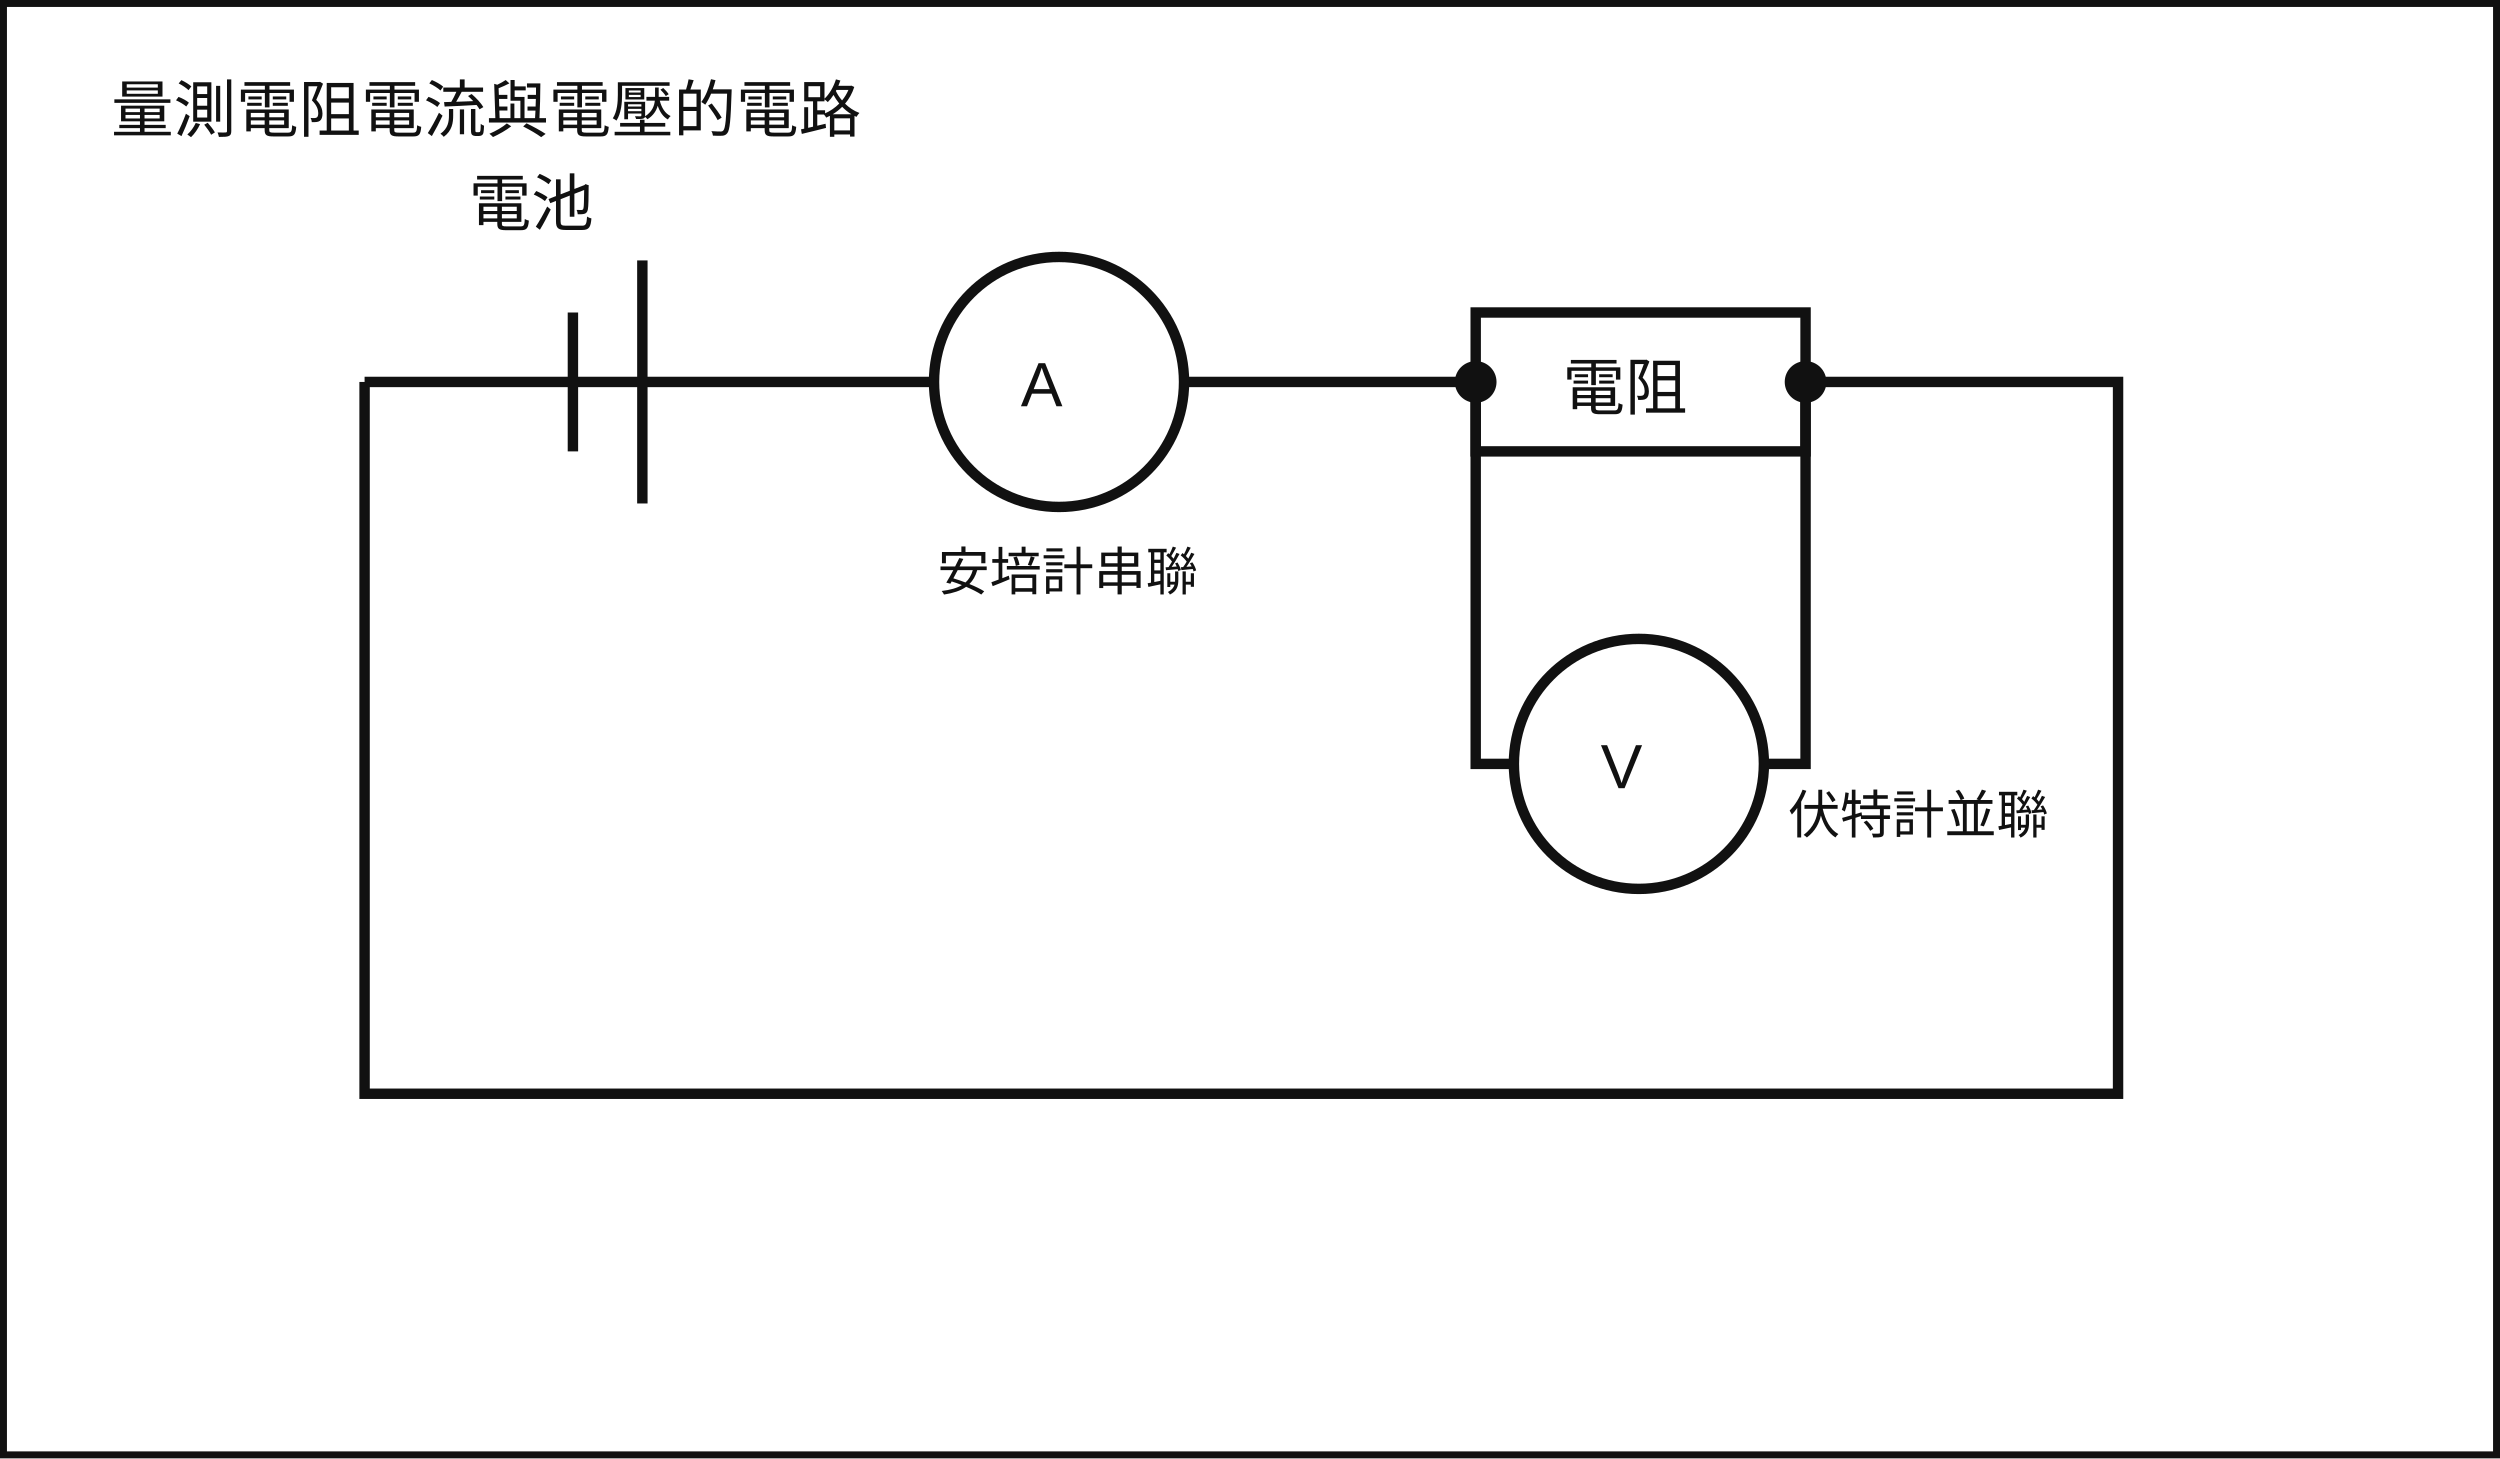
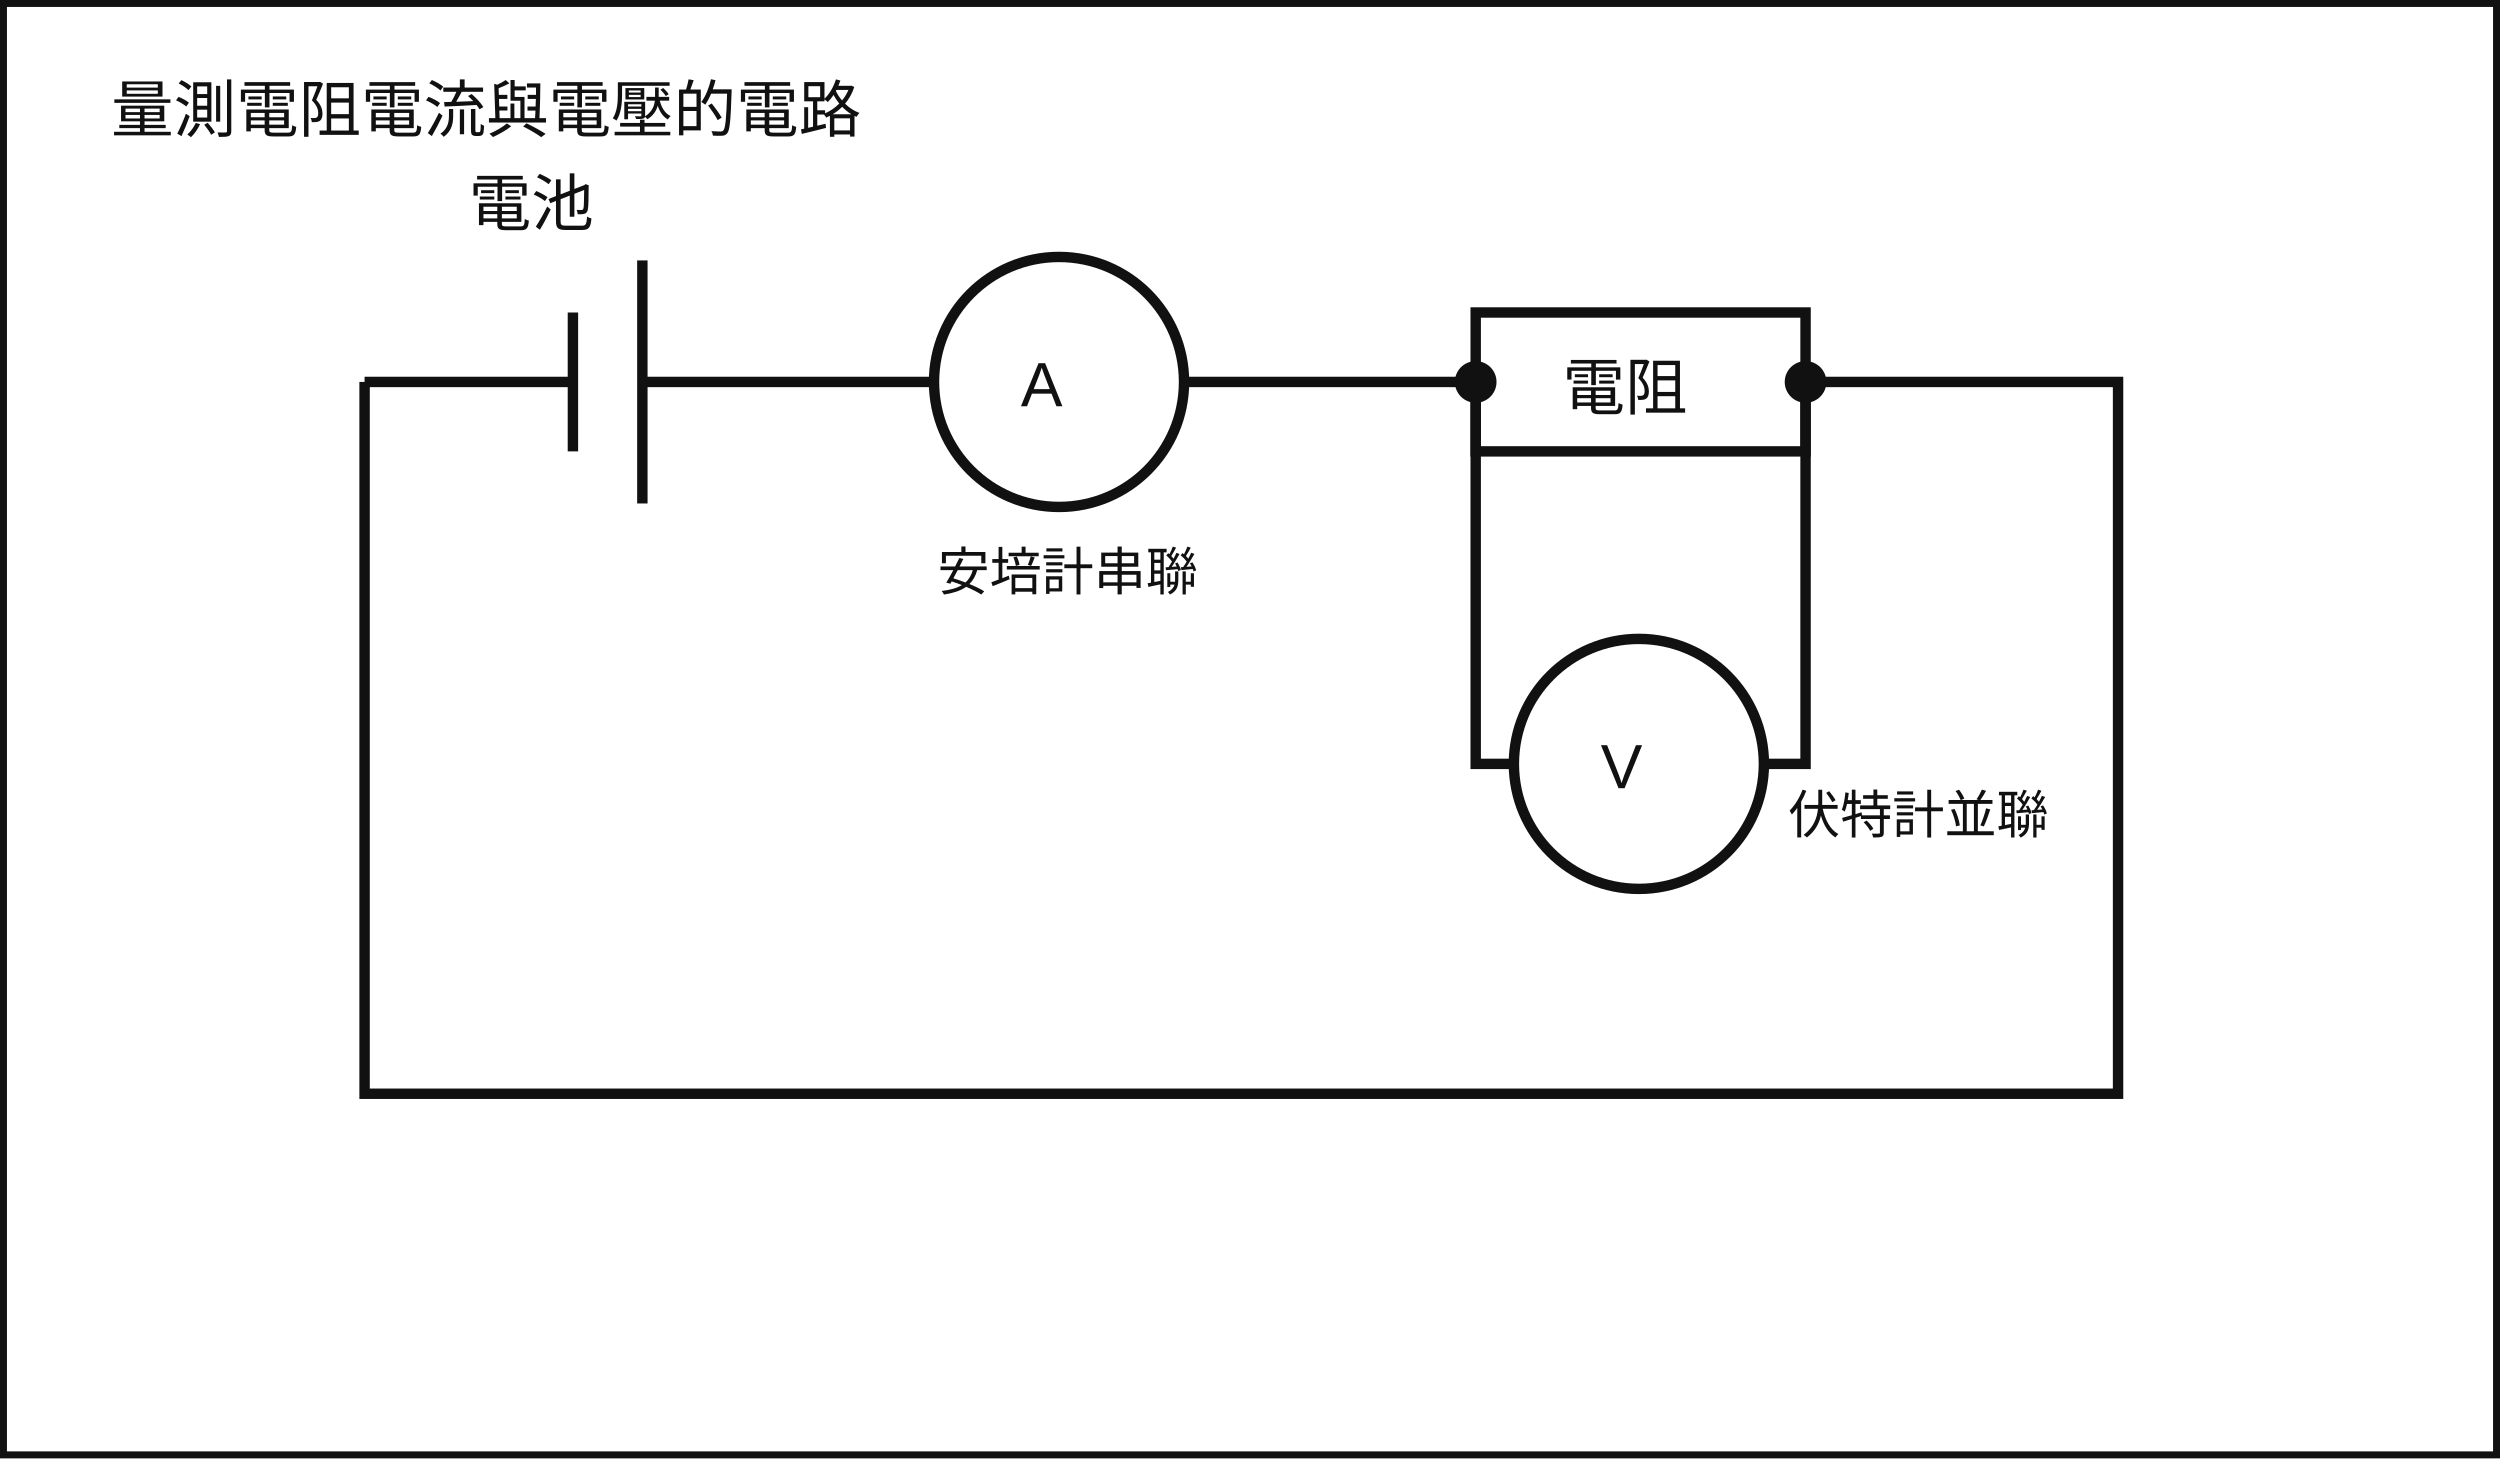
<svg xmlns="http://www.w3.org/2000/svg" viewBox="0 0 720 420" role="img">
  <defs>
    <marker id="arrow" viewBox="0 0 10 10" refX="9" refY="5" markerWidth="7" markerHeight="7" orient="auto-start-reverse">
      <path d="M 0 0 L 10 5 L 0 10 z" fill="#111" />
    </marker>
    <style>text{font-family:Arial,'Noto Sans TC',sans-serif;fill:#111;font-size:18px}.small{font-size:15px}.line{fill:none;stroke:#111;stroke-width:3}.thin{fill:none;stroke:#111;stroke-width:2}.dash{fill:none;stroke:#111;stroke-width:2;stroke-dasharray:8 6}.arrow{fill:none;stroke:#111;stroke-width:3;marker-end:url(#arrow)}.box{fill:#fff;stroke:#111;stroke-width:3}</style>
  </defs>
  <rect x="1" y="1" width="718" height="418" fill="#fff" stroke="#111" stroke-width="2" />
  <text x="32" y="38">量測電阻電流與電壓的電路</text>
-   <path class="line" d="M105 110 L105 315 L610 315 L610 110 L105 110" />
+   <path class="line" d="M105 110 L165 110 M185 110 L269 110 M341 110 L425 110 M520 110 L610 110 L610 315 L105 315 L105 110" />
  <line class="line" x1="165" y1="90" x2="165" y2="130" />
  <line class="line" x1="185" y1="75" x2="185" y2="145" />
  <text x="135" y="65">電池</text>
  <circle class="box" cx="305" cy="110" r="36" />
  <text x="294" y="117">A</text>
  <rect class="box" x="425" y="90" width="95" height="40" />
  <text x="450" y="118">電阻</text>
-   <path class="line" d="M425 110 L425 220 L520 220 L520 110" />
+   <path class="line" d="M425 110 L425 220 L436 220 M508 220 L520 220 L520 110" />
  <circle class="box" cx="472" cy="220" r="36" />
  <text x="461" y="227">V</text>
  <circle cx="425" cy="110" r="6" fill="#111" />
  <circle cx="520" cy="110" r="6" fill="#111" />
  <text x="270" y="170" class="small">安培計串聯</text>
  <text x="515" y="240" class="small">伏特計並聯</text>
</svg>
